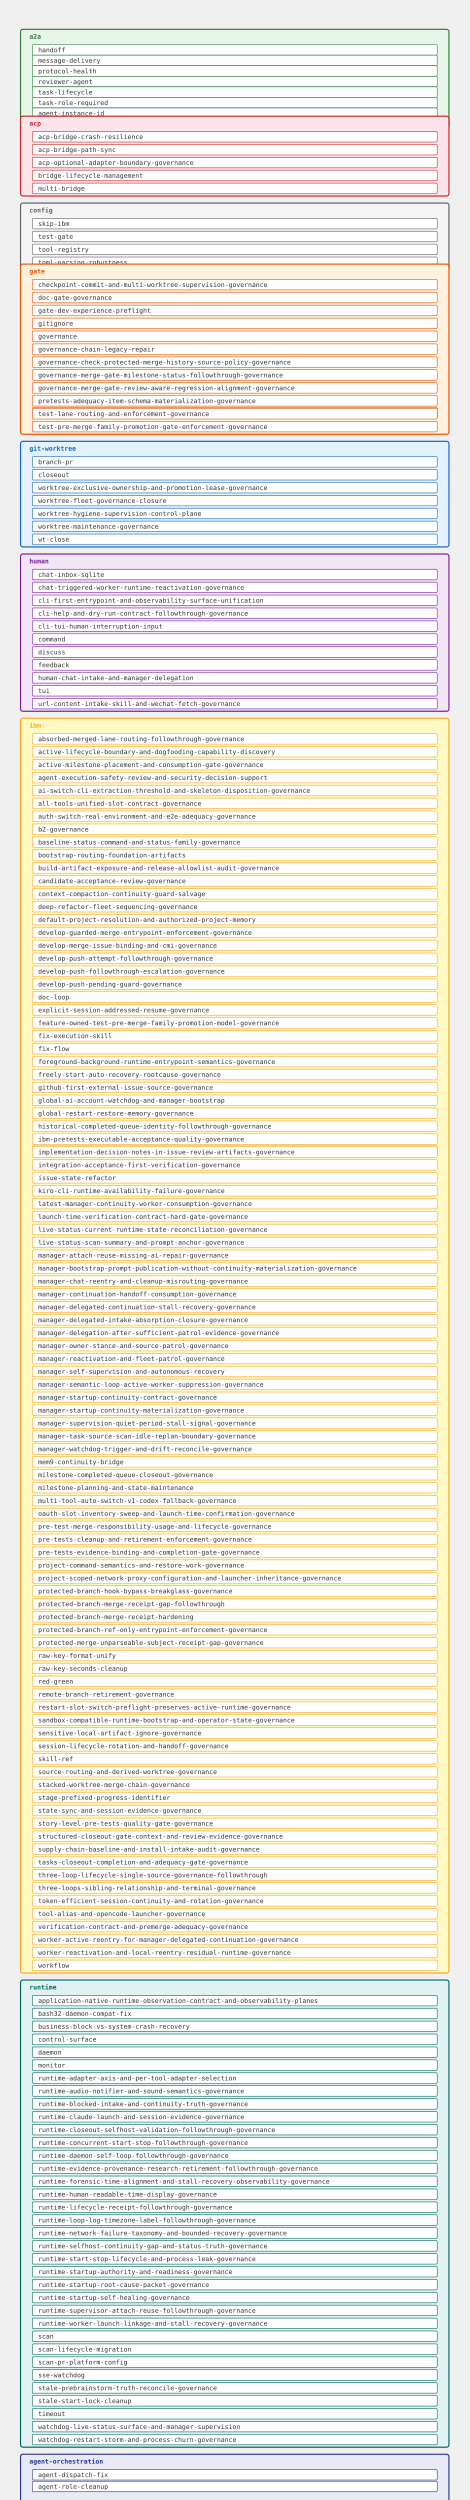
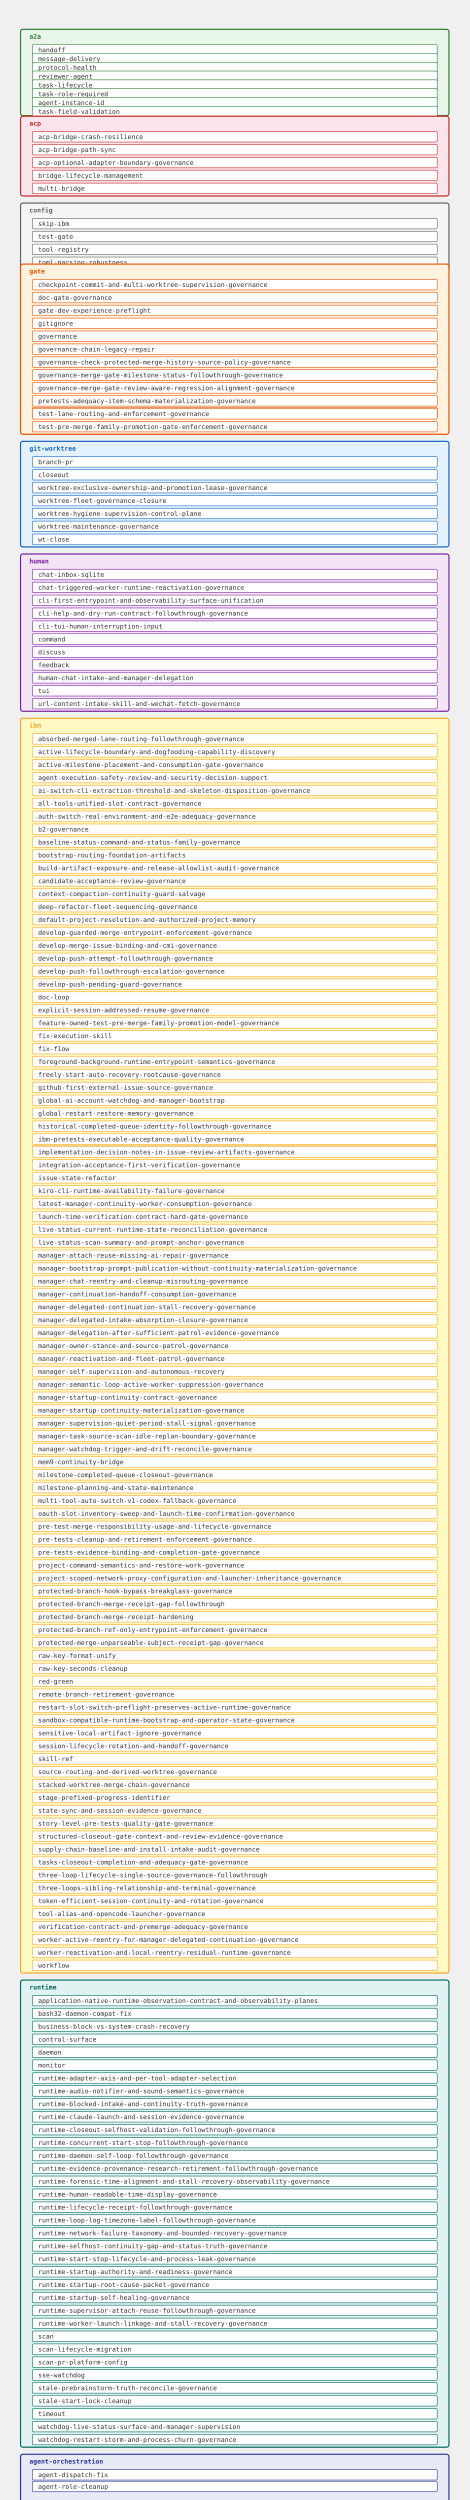
<svg xmlns="http://www.w3.org/2000/svg" viewBox="0 0 800 4260" width="800">
  <style>text { font-family: monospace; font-size: 11px; }</style>
-   <rect id="epic-a2a" x="35" y="50" width="730" height="168" fill="#e8f5e9" stroke="#2e7d32" stroke-width="2" rx="4" />
+   <rect id="epic-a2a" x="35" y="50" width="730" height="147" fill="#e8f5e9" stroke="#2e7d32" stroke-width="2" rx="4" />
  <text x="50" y="66" font-size="14" font-weight="bold" fill="#2e7d32">a2a</text>
  <rect id="story-handoff" x="55" y="76" width="690" height="18" fill="#fff" stroke="#2e7d32" stroke-width="1" rx="2" />
  <text x="65" y="89" fill="#333">handoff</text>
-   <rect id="story-message-delivery" x="55" y="94" width="690" height="18" fill="#fff" stroke="#2e7d32" stroke-width="1" rx="2" />
-   <text x="65" y="107" fill="#333">message-delivery</text>
-   <rect id="story-protocol-health" x="55" y="112" width="690" height="18" fill="#fff" stroke="#2e7d32" stroke-width="1" rx="2" />
-   <text x="65" y="125" fill="#333">protocol-health</text>
-   <rect id="story-reviewer-agent" x="55" y="130" width="690" height="18" fill="#fff" stroke="#2e7d32" stroke-width="1" rx="2" />
-   <text x="65" y="143" fill="#333">reviewer-agent</text>
-   <rect id="story-task-lifecycle" x="55" y="148" width="690" height="18" fill="#fff" stroke="#2e7d32" stroke-width="1" rx="2" />
-   <text x="65" y="161" fill="#333">task-lifecycle</text>
-   <rect id="story-task-role-required" x="55" y="166" width="690" height="18" fill="#fff" stroke="#2e7d32" stroke-width="1" rx="2" />
-   <text x="65" y="179" fill="#333">task-role-required</text>
-   <rect id="story-agent-instance-id" x="55" y="184" width="690" height="18" fill="#fff" stroke="#2e7d32" stroke-width="1" rx="2" />
-   <text x="65" y="197" fill="#333">agent-instance-id</text>
-   <rect id="story-task-field-validation" x="55" y="206" width="690" height="18" fill="#fff" stroke="#2e7d32" stroke-width="1" rx="2" />
-   <text x="65" y="219" fill="#333">task-field-validation</text>
+   <rect id="story-message-delivery" x="55" y="91" width="690" height="18" fill="#fff" stroke="#2e7d32" stroke-width="1" rx="2" />
+   <text x="65" y="104" fill="#333">message-delivery</text>
+   <rect id="story-protocol-health" x="55" y="106" width="690" height="18" fill="#fff" stroke="#2e7d32" stroke-width="1" rx="2" />
+   <text x="65" y="119" fill="#333">protocol-health</text>
+   <rect id="story-reviewer-agent" x="55" y="121" width="690" height="18" fill="#fff" stroke="#2e7d32" stroke-width="1" rx="2" />
+   <text x="65" y="134" fill="#333">reviewer-agent</text>
+   <rect id="story-task-lifecycle" x="55" y="136" width="690" height="18" fill="#fff" stroke="#2e7d32" stroke-width="1" rx="2" />
+   <text x="65" y="149" fill="#333">task-lifecycle</text>
+   <rect id="story-task-role-required" x="55" y="151" width="690" height="18" fill="#fff" stroke="#2e7d32" stroke-width="1" rx="2" />
+   <text x="65" y="164" fill="#333">task-role-required</text>
+   <rect id="story-agent-instance-id" x="55" y="166" width="690" height="18" fill="#fff" stroke="#2e7d32" stroke-width="1" rx="2" />
+   <text x="65" y="179" fill="#333">agent-instance-id</text>
+   <rect id="story-task-field-validation" x="55" y="181" width="690" height="18" fill="#fff" stroke="#2e7d32" stroke-width="1" rx="2" />
+   <text x="65" y="194" fill="#333">task-field-validation</text>
  <rect id="epic-acp" x="35" y="198" width="730" height="136" fill="#fce4ec" stroke="#c62828" stroke-width="2" rx="4" />
  <text x="50" y="214" font-size="14" font-weight="bold" fill="#c62828">acp</text>
  <rect id="story-acp-bridge-crash-resilience" x="55" y="224" width="690" height="18" fill="#fff" stroke="#c62828" stroke-width="1" rx="2" />
  <text x="65" y="237" fill="#333">acp-bridge-crash-resilience</text>
  <rect id="story-acp-bridge-path-sync" x="55" y="246" width="690" height="18" fill="#fff" stroke="#c62828" stroke-width="1" rx="2" />
  <text x="65" y="259" fill="#333">acp-bridge-path-sync</text>
  <rect id="story-acp-optional-adapter-boundary-governance" x="55" y="268" width="690" height="18" fill="#fff" stroke="#c62828" stroke-width="1" rx="2" />
  <text x="65" y="281" fill="#333">acp-optional-adapter-boundary-governance</text>
  <rect id="story-bridge-lifecycle-management" x="55" y="290" width="690" height="18" fill="#fff" stroke="#c62828" stroke-width="1" rx="2" />
  <text x="65" y="303" fill="#333">bridge-lifecycle-management</text>
  <rect id="story-multi-bridge" x="55" y="312" width="690" height="18" fill="#fff" stroke="#c62828" stroke-width="1" rx="2" />
  <text x="65" y="325" fill="#333">multi-bridge</text>
  <rect id="epic-config" x="35" y="346" width="730" height="114" fill="#f5f5f5" stroke="#616161" stroke-width="2" rx="4" />
  <text x="50" y="362" font-size="14" font-weight="bold" fill="#616161">config</text>
  <rect id="story-skip-ibm" x="55" y="372" width="690" height="18" fill="#fff" stroke="#616161" stroke-width="1" rx="2" />
  <text x="65" y="385" fill="#333">skip-ibm</text>
  <rect id="story-test-gate" x="55" y="394" width="690" height="18" fill="#fff" stroke="#616161" stroke-width="1" rx="2" />
  <text x="65" y="407" fill="#333">test-gate</text>
  <rect id="story-tool-registry" x="55" y="416" width="690" height="18" fill="#fff" stroke="#616161" stroke-width="1" rx="2" />
  <text x="65" y="429" fill="#333">tool-registry</text>
  <rect id="story-toml-parsing-robustness" x="55" y="438" width="690" height="18" fill="#fff" stroke="#616161" stroke-width="1" rx="2" />
  <text x="65" y="451" fill="#333">toml-parsing-robustness</text>
  <rect id="epic-gate" x="35" y="450" width="730" height="290" fill="#fff3e0" stroke="#e65100" stroke-width="2" rx="4" />
  <text x="50" y="466" font-size="14" font-weight="bold" fill="#e65100">gate</text>
  <rect id="story-checkpoint-commit-and-multi-worktree-supervision-governance" x="55" y="476" width="690" height="18" fill="#fff" stroke="#e65100" stroke-width="1" rx="2" />
  <text x="65" y="489" fill="#333">checkpoint-commit-and-multi-worktree-supervision-governance</text>
  <rect id="story-doc-gate-governance" x="55" y="498" width="690" height="18" fill="#fff" stroke="#e65100" stroke-width="1" rx="2" />
  <text x="65" y="511" fill="#333">doc-gate-governance</text>
  <rect id="story-gate-dev-experience-preflight" x="55" y="520" width="690" height="18" fill="#fff" stroke="#e65100" stroke-width="1" rx="2" />
  <text x="65" y="533" fill="#333">gate-dev-experience-preflight</text>
  <rect id="story-gitignore" x="55" y="542" width="690" height="18" fill="#fff" stroke="#e65100" stroke-width="1" rx="2" />
  <text x="65" y="555" fill="#333">gitignore</text>
  <rect id="story-governance" x="55" y="564" width="690" height="18" fill="#fff" stroke="#e65100" stroke-width="1" rx="2" />
  <text x="65" y="577" fill="#333">governance</text>
  <rect id="story-governance-chain-legacy-repair" x="55" y="586" width="690" height="18" fill="#fff" stroke="#e65100" stroke-width="1" rx="2" />
  <text x="65" y="599" fill="#333">governance-chain-legacy-repair</text>
  <rect id="story-governance-check-protected-merge-history-source-policy-governance" x="55" y="608" width="690" height="18" fill="#fff" stroke="#e65100" stroke-width="1" rx="2" />
  <text x="65" y="621" fill="#333">governance-check-protected-merge-history-source-policy-governance</text>
  <rect id="story-governance-merge-gate-milestone-status-followthrough-governance" x="55" y="630" width="690" height="18" fill="#fff" stroke="#e65100" stroke-width="1" rx="2" />
  <text x="65" y="643" fill="#333">governance-merge-gate-milestone-status-followthrough-governance</text>
  <rect id="story-governance-merge-gate-review-aware-regression-alignment-governance" x="55" y="652" width="690" height="18" fill="#fff" stroke="#e65100" stroke-width="1" rx="2" />
  <text x="65" y="665" fill="#333">governance-merge-gate-review-aware-regression-alignment-governance</text>
  <rect id="story-pretests-adequacy-item-schema-materialization-governance" x="55" y="674" width="690" height="18" fill="#fff" stroke="#e65100" stroke-width="1" rx="2" />
  <text x="65" y="687" fill="#333">pretests-adequacy-item-schema-materialization-governance</text>
  <rect id="story-pretests-gate-field-parsing-compat" x="55" y="694" width="690" height="18" fill="#fff" stroke="#e65100" stroke-width="1" rx="2" />
  <text x="65" y="707" fill="#333">pretests-gate-field-parsing-compat</text>
  <rect id="story-test-lane-routing-and-enforcement-governance" x="55" y="696" width="690" height="18" fill="#fff" stroke="#e65100" stroke-width="1" rx="2" />
  <text x="65" y="709" fill="#333">test-lane-routing-and-enforcement-governance</text>
  <rect id="story-test-pre-merge-family-promotion-gate-enforcement-governance" x="55" y="718" width="690" height="18" fill="#fff" stroke="#e65100" stroke-width="1" rx="2" />
  <text x="65" y="731" fill="#333">test-pre-merge-family-promotion-gate-enforcement-governance</text>
  <rect id="epic-git-worktree" x="35" y="752" width="730" height="180" fill="#e3f2fd" stroke="#1565c0" stroke-width="2" rx="4" />
  <text x="50" y="768" font-size="14" font-weight="bold" fill="#1565c0">git-worktree</text>
  <rect id="story-branch-pr" x="55" y="778" width="690" height="18" fill="#fff" stroke="#1565c0" stroke-width="1" rx="2" />
  <text x="65" y="791" fill="#333">branch-pr</text>
  <rect id="story-closeout" x="55" y="800" width="690" height="18" fill="#fff" stroke="#1565c0" stroke-width="1" rx="2" />
  <text x="65" y="813" fill="#333">closeout</text>
  <rect id="story-worktree-exclusive-ownership-and-promotion-lease-governance" x="55" y="822" width="690" height="18" fill="#fff" stroke="#1565c0" stroke-width="1" rx="2" />
  <text x="65" y="835" fill="#333">worktree-exclusive-ownership-and-promotion-lease-governance</text>
  <rect id="story-worktree-fleet-governance-closure" x="55" y="844" width="690" height="18" fill="#fff" stroke="#1565c0" stroke-width="1" rx="2" />
  <text x="65" y="857" fill="#333">worktree-fleet-governance-closure</text>
  <rect id="story-worktree-hygiene-supervision-control-plane" x="55" y="866" width="690" height="18" fill="#fff" stroke="#1565c0" stroke-width="1" rx="2" />
  <text x="65" y="879" fill="#333">worktree-hygiene-supervision-control-plane</text>
  <rect id="story-worktree-maintenance-governance" x="55" y="888" width="690" height="18" fill="#fff" stroke="#1565c0" stroke-width="1" rx="2" />
  <text x="65" y="901" fill="#333">worktree-maintenance-governance</text>
  <rect id="story-wt-close" x="55" y="910" width="690" height="18" fill="#fff" stroke="#1565c0" stroke-width="1" rx="2" />
  <text x="65" y="923" fill="#333">wt-close</text>
  <rect id="epic-human" x="35" y="944" width="730" height="268" fill="#f3e5f5" stroke="#7b1fa2" stroke-width="2" rx="4" />
  <text x="50" y="960" font-size="14" font-weight="bold" fill="#7b1fa2">human</text>
  <rect id="story-chat-inbox-sqlite" x="55" y="970" width="690" height="18" fill="#fff" stroke="#7b1fa2" stroke-width="1" rx="2" />
  <text x="65" y="983" fill="#333">chat-inbox-sqlite</text>
  <rect id="story-chat-triggered-worker-runtime-reactivation-governance" x="55" y="992" width="690" height="18" fill="#fff" stroke="#7b1fa2" stroke-width="1" rx="2" />
  <text x="65" y="1005" fill="#333">chat-triggered-worker-runtime-reactivation-governance</text>
  <rect id="story-cli-first-entrypoint-and-observability-surface-unification" x="55" y="1014" width="690" height="18" fill="#fff" stroke="#7b1fa2" stroke-width="1" rx="2" />
  <text x="65" y="1027" fill="#333">cli-first-entrypoint-and-observability-surface-unification</text>
  <rect id="story-cli-help-and-dry-run-contract-followthrough-governance" x="55" y="1036" width="690" height="18" fill="#fff" stroke="#7b1fa2" stroke-width="1" rx="2" />
  <text x="65" y="1049" fill="#333">cli-help-and-dry-run-contract-followthrough-governance</text>
  <rect id="story-cli-tui-human-interruption-input" x="55" y="1058" width="690" height="18" fill="#fff" stroke="#7b1fa2" stroke-width="1" rx="2" />
  <text x="65" y="1071" fill="#333">cli-tui-human-interruption-input</text>
  <rect id="story-command" x="55" y="1080" width="690" height="18" fill="#fff" stroke="#7b1fa2" stroke-width="1" rx="2" />
  <text x="65" y="1093" fill="#333">command</text>
  <rect id="story-discuss" x="55" y="1102" width="690" height="18" fill="#fff" stroke="#7b1fa2" stroke-width="1" rx="2" />
  <text x="65" y="1115" fill="#333">discuss</text>
  <rect id="story-feedback" x="55" y="1124" width="690" height="18" fill="#fff" stroke="#7b1fa2" stroke-width="1" rx="2" />
  <text x="65" y="1137" fill="#333">feedback</text>
  <rect id="story-human-chat-intake-and-manager-delegation" x="55" y="1146" width="690" height="18" fill="#fff" stroke="#7b1fa2" stroke-width="1" rx="2" />
  <text x="65" y="1159" fill="#333">human-chat-intake-and-manager-delegation</text>
  <rect id="story-tui" x="55" y="1168" width="690" height="18" fill="#fff" stroke="#7b1fa2" stroke-width="1" rx="2" />
  <text x="65" y="1181" fill="#333">tui</text>
  <rect id="story-url-content-intake-skill-and-wechat-fetch-governance" x="55" y="1190" width="690" height="18" fill="#fff" stroke="#7b1fa2" stroke-width="1" rx="2" />
  <text x="65" y="1203" fill="#333">url-content-intake-skill-and-wechat-fetch-governance</text>
  <rect id="epic-ibm" x="35" y="1224" width="730" height="2138" fill="#fff9c4" stroke="#f9a825" stroke-width="2" rx="4" />
  <text x="50" y="1240" font-size="14" font-weight="bold" fill="#f9a825">ibm</text>
  <rect id="story-absorbed-merged-lane-routing-followthrough-governance" x="55" y="1250" width="690" height="18" fill="#fff" stroke="#f9a825" stroke-width="1" rx="2" />
  <text x="65" y="1263" fill="#333">absorbed-merged-lane-routing-followthrough-governance</text>
  <rect id="story-active-lifecycle-boundary-and-dogfooding-capability-discovery" x="55" y="1272" width="690" height="18" fill="#fff" stroke="#f9a825" stroke-width="1" rx="2" />
  <text x="65" y="1285" fill="#333">active-lifecycle-boundary-and-dogfooding-capability-discovery</text>
  <rect id="story-active-milestone-placement-and-consumption-gate-governance" x="55" y="1294" width="690" height="18" fill="#fff" stroke="#f9a825" stroke-width="1" rx="2" />
  <text x="65" y="1307" fill="#333">active-milestone-placement-and-consumption-gate-governance</text>
  <rect id="story-agent-execution-safety-review-and-security-decision-support" x="55" y="1316" width="690" height="18" fill="#fff" stroke="#f9a825" stroke-width="1" rx="2" />
  <text x="65" y="1329" fill="#333">agent-execution-safety-review-and-security-decision-support</text>
  <rect id="story-ai-switch-cli-extraction-threshold-and-skeleton-disposition-governance" x="55" y="1338" width="690" height="18" fill="#fff" stroke="#f9a825" stroke-width="1" rx="2" />
  <text x="65" y="1351" fill="#333">ai-switch-cli-extraction-threshold-and-skeleton-disposition-governance</text>
  <rect id="story-all-tools-unified-slot-contract-governance" x="55" y="1360" width="690" height="18" fill="#fff" stroke="#f9a825" stroke-width="1" rx="2" />
  <text x="65" y="1373" fill="#333">all-tools-unified-slot-contract-governance</text>
  <rect id="story-auth-switch-real-environment-and-e2e-adequacy-governance" x="55" y="1382" width="690" height="18" fill="#fff" stroke="#f9a825" stroke-width="1" rx="2" />
  <text x="65" y="1395" fill="#333">auth-switch-real-environment-and-e2e-adequacy-governance</text>
  <rect id="story-b2-governance" x="55" y="1404" width="690" height="18" fill="#fff" stroke="#f9a825" stroke-width="1" rx="2" />
  <text x="65" y="1417" fill="#333">b2-governance</text>
  <rect id="story-baseline-status-command-and-status-family-governance" x="55" y="1426" width="690" height="18" fill="#fff" stroke="#f9a825" stroke-width="1" rx="2" />
  <text x="65" y="1439" fill="#333">baseline-status-command-and-status-family-governance</text>
  <rect id="story-bootstrap-routing-foundation-artifacts" x="55" y="1448" width="690" height="18" fill="#fff" stroke="#f9a825" stroke-width="1" rx="2" />
  <text x="65" y="1461" fill="#333">bootstrap-routing-foundation-artifacts</text>
  <rect id="story-build-artifact-exposure-and-release-allowlist-audit-governance" x="55" y="1470" width="690" height="18" fill="#fff" stroke="#f9a825" stroke-width="1" rx="2" />
  <text x="65" y="1483" fill="#333">build-artifact-exposure-and-release-allowlist-audit-governance</text>
  <rect id="story-candidate-acceptance-review-governance" x="55" y="1492" width="690" height="18" fill="#fff" stroke="#f9a825" stroke-width="1" rx="2" />
  <text x="65" y="1505" fill="#333">candidate-acceptance-review-governance</text>
  <rect id="story-context-compaction-continuity-guard-salvage" x="55" y="1514" width="690" height="18" fill="#fff" stroke="#f9a825" stroke-width="1" rx="2" />
  <text x="65" y="1527" fill="#333">context-compaction-continuity-guard-salvage</text>
  <rect id="story-deep-refactor-fleet-sequencing-governance" x="55" y="1536" width="690" height="18" fill="#fff" stroke="#f9a825" stroke-width="1" rx="2" />
  <text x="65" y="1549" fill="#333">deep-refactor-fleet-sequencing-governance</text>
  <rect id="story-default-project-resolution-and-authorized-project-memory" x="55" y="1558" width="690" height="18" fill="#fff" stroke="#f9a825" stroke-width="1" rx="2" />
  <text x="65" y="1571" fill="#333">default-project-resolution-and-authorized-project-memory</text>
  <rect id="story-develop-guarded-merge-entrypoint-enforcement-governance" x="55" y="1580" width="690" height="18" fill="#fff" stroke="#f9a825" stroke-width="1" rx="2" />
  <text x="65" y="1593" fill="#333">develop-guarded-merge-entrypoint-enforcement-governance</text>
  <rect id="story-develop-merge-issue-binding-and-cmi-governance" x="55" y="1602" width="690" height="18" fill="#fff" stroke="#f9a825" stroke-width="1" rx="2" />
  <text x="65" y="1615" fill="#333">develop-merge-issue-binding-and-cmi-governance</text>
  <rect id="story-develop-push-attempt-followthrough-governance" x="55" y="1624" width="690" height="18" fill="#fff" stroke="#f9a825" stroke-width="1" rx="2" />
  <text x="65" y="1637" fill="#333">develop-push-attempt-followthrough-governance</text>
  <rect id="story-develop-push-followthrough-escalation-governance" x="55" y="1646" width="690" height="18" fill="#fff" stroke="#f9a825" stroke-width="1" rx="2" />
  <text x="65" y="1659" fill="#333">develop-push-followthrough-escalation-governance</text>
  <rect id="story-develop-push-pending-guard-governance" x="55" y="1668" width="690" height="18" fill="#fff" stroke="#f9a825" stroke-width="1" rx="2" />
  <text x="65" y="1681" fill="#333">develop-push-pending-guard-governance</text>
  <rect id="story-doc-loop" x="55" y="1690" width="690" height="18" fill="#fff" stroke="#f9a825" stroke-width="1" rx="2" />
  <text x="65" y="1703" fill="#333">doc-loop</text>
  <rect id="story-explicit-session-addressed-resume-governance" x="55" y="1712" width="690" height="18" fill="#fff" stroke="#f9a825" stroke-width="1" rx="2" />
  <text x="65" y="1725" fill="#333">explicit-session-addressed-resume-governance</text>
  <rect id="story-feature-owned-test-pre-merge-family-promotion-model-governance" x="55" y="1734" width="690" height="18" fill="#fff" stroke="#f9a825" stroke-width="1" rx="2" />
  <text x="65" y="1747" fill="#333">feature-owned-test-pre-merge-family-promotion-model-governance</text>
  <rect id="story-fix-execution-skill" x="55" y="1756" width="690" height="18" fill="#fff" stroke="#f9a825" stroke-width="1" rx="2" />
  <text x="65" y="1769" fill="#333">fix-execution-skill</text>
  <rect id="story-fix-flow" x="55" y="1778" width="690" height="18" fill="#fff" stroke="#f9a825" stroke-width="1" rx="2" />
  <text x="65" y="1791" fill="#333">fix-flow</text>
  <rect id="story-foreground-background-runtime-entrypoint-semantics-governance" x="55" y="1800" width="690" height="18" fill="#fff" stroke="#f9a825" stroke-width="1" rx="2" />
  <text x="65" y="1813" fill="#333">foreground-background-runtime-entrypoint-semantics-governance</text>
  <rect id="story-freely-start-auto-recovery-rootcause-governance" x="55" y="1822" width="690" height="18" fill="#fff" stroke="#f9a825" stroke-width="1" rx="2" />
  <text x="65" y="1835" fill="#333">freely-start-auto-recovery-rootcause-governance</text>
  <rect id="story-github-first-external-issue-source-governance" x="55" y="1844" width="690" height="18" fill="#fff" stroke="#f9a825" stroke-width="1" rx="2" />
  <text x="65" y="1857" fill="#333">github-first-external-issue-source-governance</text>
  <rect id="story-global-ai-account-watchdog-and-manager-bootstrap" x="55" y="1866" width="690" height="18" fill="#fff" stroke="#f9a825" stroke-width="1" rx="2" />
  <text x="65" y="1879" fill="#333">global-ai-account-watchdog-and-manager-bootstrap</text>
  <rect id="story-global-restart-restore-memory-governance" x="55" y="1888" width="690" height="18" fill="#fff" stroke="#f9a825" stroke-width="1" rx="2" />
  <text x="65" y="1901" fill="#333">global-restart-restore-memory-governance</text>
  <rect id="story-historical-completed-queue-identity-followthrough-governance" x="55" y="1910" width="690" height="18" fill="#fff" stroke="#f9a825" stroke-width="1" rx="2" />
  <text x="65" y="1923" fill="#333">historical-completed-queue-identity-followthrough-governance</text>
  <rect id="story-ibm-pretests-executable-acceptance-quality-governance" x="55" y="1932" width="690" height="18" fill="#fff" stroke="#f9a825" stroke-width="1" rx="2" />
  <text x="65" y="1945" fill="#333">ibm-pretests-executable-acceptance-quality-governance</text>
  <rect id="story-skill-lifecycle-reference" x="55" y="1952" width="690" height="18" fill="#fff" stroke="#f9a825" stroke-width="1" rx="2" />
  <text x="65" y="1965" fill="#333">skill-lifecycle-reference</text>
  <rect id="story-implementation-decision-notes-in-issue-review-artifacts-governance" x="55" y="1954" width="690" height="18" fill="#fff" stroke="#f9a825" stroke-width="1" rx="2" />
  <text x="65" y="1967" fill="#333">implementation-decision-notes-in-issue-review-artifacts-governance</text>
  <rect id="story-integration-acceptance-first-verification-governance" x="55" y="1976" width="690" height="18" fill="#fff" stroke="#f9a825" stroke-width="1" rx="2" />
  <text x="65" y="1989" fill="#333">integration-acceptance-first-verification-governance</text>
  <rect id="story-issue-state-refactor" x="55" y="1998" width="690" height="18" fill="#fff" stroke="#f9a825" stroke-width="1" rx="2" />
  <text x="65" y="2011" fill="#333">issue-state-refactor</text>
  <rect id="story-kiro-cli-runtime-availability-failure-governance" x="55" y="2020" width="690" height="18" fill="#fff" stroke="#f9a825" stroke-width="1" rx="2" />
  <text x="65" y="2033" fill="#333">kiro-cli-runtime-availability-failure-governance</text>
  <rect id="story-latest-manager-continuity-worker-consumption-governance" x="55" y="2042" width="690" height="18" fill="#fff" stroke="#f9a825" stroke-width="1" rx="2" />
  <text x="65" y="2055" fill="#333">latest-manager-continuity-worker-consumption-governance</text>
  <rect id="story-launch-time-verification-contract-hard-gate-governance" x="55" y="2064" width="690" height="18" fill="#fff" stroke="#f9a825" stroke-width="1" rx="2" />
  <text x="65" y="2077" fill="#333">launch-time-verification-contract-hard-gate-governance</text>
  <rect id="story-live-status-current-runtime-state-reconciliation-governance" x="55" y="2086" width="690" height="18" fill="#fff" stroke="#f9a825" stroke-width="1" rx="2" />
  <text x="65" y="2099" fill="#333">live-status-current-runtime-state-reconciliation-governance</text>
  <rect id="story-live-status-scan-summary-and-prompt-anchor-governance" x="55" y="2108" width="690" height="18" fill="#fff" stroke="#f9a825" stroke-width="1" rx="2" />
  <text x="65" y="2121" fill="#333">live-status-scan-summary-and-prompt-anchor-governance</text>
  <rect id="story-manager-attach-reuse-missing-ai-repair-governance" x="55" y="2130" width="690" height="18" fill="#fff" stroke="#f9a825" stroke-width="1" rx="2" />
  <text x="65" y="2143" fill="#333">manager-attach-reuse-missing-ai-repair-governance</text>
  <rect id="story-manager-bootstrap-prompt-publication-without-continuity-materialization-governance" x="55" y="2152" width="690" height="18" fill="#fff" stroke="#f9a825" stroke-width="1" rx="2" />
  <text x="65" y="2165" fill="#333">manager-bootstrap-prompt-publication-without-continuity-materialization-governance</text>
  <rect id="story-manager-chat-reentry-and-cleanup-misrouting-governance" x="55" y="2174" width="690" height="18" fill="#fff" stroke="#f9a825" stroke-width="1" rx="2" />
  <text x="65" y="2187" fill="#333">manager-chat-reentry-and-cleanup-misrouting-governance</text>
  <rect id="story-manager-continuation-handoff-consumption-governance" x="55" y="2196" width="690" height="18" fill="#fff" stroke="#f9a825" stroke-width="1" rx="2" />
  <text x="65" y="2209" fill="#333">manager-continuation-handoff-consumption-governance</text>
  <rect id="story-manager-delegated-continuation-stall-recovery-governance" x="55" y="2218" width="690" height="18" fill="#fff" stroke="#f9a825" stroke-width="1" rx="2" />
  <text x="65" y="2231" fill="#333">manager-delegated-continuation-stall-recovery-governance</text>
  <rect id="story-manager-delegated-intake-absorption-closure-governance" x="55" y="2240" width="690" height="18" fill="#fff" stroke="#f9a825" stroke-width="1" rx="2" />
  <text x="65" y="2253" fill="#333">manager-delegated-intake-absorption-closure-governance</text>
  <rect id="story-manager-delegation-after-sufficient-patrol-evidence-governance" x="55" y="2262" width="690" height="18" fill="#fff" stroke="#f9a825" stroke-width="1" rx="2" />
  <text x="65" y="2275" fill="#333">manager-delegation-after-sufficient-patrol-evidence-governance</text>
  <rect id="story-manager-owner-stance-and-source-patrol-governance" x="55" y="2284" width="690" height="18" fill="#fff" stroke="#f9a825" stroke-width="1" rx="2" />
  <text x="65" y="2297" fill="#333">manager-owner-stance-and-source-patrol-governance</text>
  <rect id="story-manager-reactivation-and-fleet-patrol-governance" x="55" y="2306" width="690" height="18" fill="#fff" stroke="#f9a825" stroke-width="1" rx="2" />
  <text x="65" y="2319" fill="#333">manager-reactivation-and-fleet-patrol-governance</text>
  <rect id="story-manager-self-supervision-and-autonomous-recovery" x="55" y="2328" width="690" height="18" fill="#fff" stroke="#f9a825" stroke-width="1" rx="2" />
  <text x="65" y="2341" fill="#333">manager-self-supervision-and-autonomous-recovery</text>
  <rect id="story-manager-semantic-loop-active-worker-suppression-governance" x="55" y="2350" width="690" height="18" fill="#fff" stroke="#f9a825" stroke-width="1" rx="2" />
  <text x="65" y="2363" fill="#333">manager-semantic-loop-active-worker-suppression-governance</text>
  <rect id="story-manager-startup-continuity-contract-governance" x="55" y="2372" width="690" height="18" fill="#fff" stroke="#f9a825" stroke-width="1" rx="2" />
  <text x="65" y="2385" fill="#333">manager-startup-continuity-contract-governance</text>
  <rect id="story-manager-startup-continuity-materialization-governance" x="55" y="2394" width="690" height="18" fill="#fff" stroke="#f9a825" stroke-width="1" rx="2" />
  <text x="65" y="2407" fill="#333">manager-startup-continuity-materialization-governance</text>
  <rect id="story-manager-supervision-quiet-period-stall-signal-governance" x="55" y="2416" width="690" height="18" fill="#fff" stroke="#f9a825" stroke-width="1" rx="2" />
  <text x="65" y="2429" fill="#333">manager-supervision-quiet-period-stall-signal-governance</text>
  <rect id="story-manager-task-source-scan-idle-replan-boundary-governance" x="55" y="2438" width="690" height="18" fill="#fff" stroke="#f9a825" stroke-width="1" rx="2" />
  <text x="65" y="2451" fill="#333">manager-task-source-scan-idle-replan-boundary-governance</text>
  <rect id="story-manager-watchdog-trigger-and-drift-reconcile-governance" x="55" y="2460" width="690" height="18" fill="#fff" stroke="#f9a825" stroke-width="1" rx="2" />
  <text x="65" y="2473" fill="#333">manager-watchdog-trigger-and-drift-reconcile-governance</text>
  <rect id="story-mem9-continuity-bridge" x="55" y="2482" width="690" height="18" fill="#fff" stroke="#f9a825" stroke-width="1" rx="2" />
  <text x="65" y="2495" fill="#333">mem9-continuity-bridge</text>
  <rect id="story-milestone-completed-queue-closeout-governance" x="55" y="2504" width="690" height="18" fill="#fff" stroke="#f9a825" stroke-width="1" rx="2" />
  <text x="65" y="2517" fill="#333">milestone-completed-queue-closeout-governance</text>
  <rect id="story-milestone-planning-and-state-maintenance" x="55" y="2526" width="690" height="18" fill="#fff" stroke="#f9a825" stroke-width="1" rx="2" />
  <text x="65" y="2539" fill="#333">milestone-planning-and-state-maintenance</text>
  <rect id="story-multi-tool-auto-switch-v1-codex-fallback-governance" x="55" y="2548" width="690" height="18" fill="#fff" stroke="#f9a825" stroke-width="1" rx="2" />
  <text x="65" y="2561" fill="#333">multi-tool-auto-switch-v1-codex-fallback-governance</text>
  <rect id="story-oauth-slot-inventory-sweep-and-launch-time-confirmation-governance" x="55" y="2570" width="690" height="18" fill="#fff" stroke="#f9a825" stroke-width="1" rx="2" />
  <text x="65" y="2583" fill="#333">oauth-slot-inventory-sweep-and-launch-time-confirmation-governance</text>
  <rect id="story-pre-test-merge-responsibility-usage-and-lifecycle-governance" x="55" y="2592" width="690" height="18" fill="#fff" stroke="#f9a825" stroke-width="1" rx="2" />
  <text x="65" y="2605" fill="#333">pre-test-merge-responsibility-usage-and-lifecycle-governance</text>
  <rect id="story-pre-tests-cleanup-and-retirement-enforcement-governance" x="55" y="2614" width="690" height="18" fill="#fff" stroke="#f9a825" stroke-width="1" rx="2" />
  <text x="65" y="2627" fill="#333">pre-tests-cleanup-and-retirement-enforcement-governance</text>
  <rect id="story-pre-tests-evidence-binding-and-completion-gate-governance" x="55" y="2636" width="690" height="18" fill="#fff" stroke="#f9a825" stroke-width="1" rx="2" />
  <text x="65" y="2649" fill="#333">pre-tests-evidence-binding-and-completion-gate-governance</text>
  <rect id="story-project-command-semantics-and-restore-work-governance" x="55" y="2658" width="690" height="18" fill="#fff" stroke="#f9a825" stroke-width="1" rx="2" />
  <text x="65" y="2671" fill="#333">project-command-semantics-and-restore-work-governance</text>
  <rect id="story-project-scoped-network-proxy-configuration-and-launcher-inheritance-governance" x="55" y="2680" width="690" height="18" fill="#fff" stroke="#f9a825" stroke-width="1" rx="2" />
  <text x="65" y="2693" fill="#333">project-scoped-network-proxy-configuration-and-launcher-inheritance-governance</text>
  <rect id="story-protected-branch-hook-bypass-breakglass-governance" x="55" y="2702" width="690" height="18" fill="#fff" stroke="#f9a825" stroke-width="1" rx="2" />
  <text x="65" y="2715" fill="#333">protected-branch-hook-bypass-breakglass-governance</text>
  <rect id="story-protected-branch-merge-receipt-gap-followthrough" x="55" y="2724" width="690" height="18" fill="#fff" stroke="#f9a825" stroke-width="1" rx="2" />
  <text x="65" y="2737" fill="#333">protected-branch-merge-receipt-gap-followthrough</text>
  <rect id="story-protected-branch-merge-receipt-hardening" x="55" y="2746" width="690" height="18" fill="#fff" stroke="#f9a825" stroke-width="1" rx="2" />
  <text x="65" y="2759" fill="#333">protected-branch-merge-receipt-hardening</text>
  <rect id="story-protected-branch-ref-only-entrypoint-enforcement-governance" x="55" y="2768" width="690" height="18" fill="#fff" stroke="#f9a825" stroke-width="1" rx="2" />
  <text x="65" y="2781" fill="#333">protected-branch-ref-only-entrypoint-enforcement-governance</text>
  <rect id="story-protected-merge-unparseable-subject-receipt-gap-governance" x="55" y="2790" width="690" height="18" fill="#fff" stroke="#f9a825" stroke-width="1" rx="2" />
  <text x="65" y="2803" fill="#333">protected-merge-unparseable-subject-receipt-gap-governance</text>
  <rect id="story-raw-key-format-unify" x="55" y="2812" width="690" height="18" fill="#fff" stroke="#f9a825" stroke-width="1" rx="2" />
  <text x="65" y="2825" fill="#333">raw-key-format-unify</text>
  <rect id="story-raw-key-seconds-cleanup" x="55" y="2834" width="690" height="18" fill="#fff" stroke="#f9a825" stroke-width="1" rx="2" />
  <text x="65" y="2847" fill="#333">raw-key-seconds-cleanup</text>
  <rect id="story-red-green" x="55" y="2856" width="690" height="18" fill="#fff" stroke="#f9a825" stroke-width="1" rx="2" />
  <text x="65" y="2869" fill="#333">red-green</text>
  <rect id="story-remote-branch-retirement-governance" x="55" y="2878" width="690" height="18" fill="#fff" stroke="#f9a825" stroke-width="1" rx="2" />
  <text x="65" y="2891" fill="#333">remote-branch-retirement-governance</text>
  <rect id="story-restart-slot-switch-preflight-preserves-active-runtime-governance" x="55" y="2900" width="690" height="18" fill="#fff" stroke="#f9a825" stroke-width="1" rx="2" />
  <text x="65" y="2913" fill="#333">restart-slot-switch-preflight-preserves-active-runtime-governance</text>
  <rect id="story-sandbox-compatible-runtime-bootstrap-and-operator-state-governance" x="55" y="2922" width="690" height="18" fill="#fff" stroke="#f9a825" stroke-width="1" rx="2" />
  <text x="65" y="2935" fill="#333">sandbox-compatible-runtime-bootstrap-and-operator-state-governance</text>
  <rect id="story-sensitive-local-artifact-ignore-governance" x="55" y="2944" width="690" height="18" fill="#fff" stroke="#f9a825" stroke-width="1" rx="2" />
  <text x="65" y="2957" fill="#333">sensitive-local-artifact-ignore-governance</text>
  <rect id="story-session-lifecycle-rotation-and-handoff-governance" x="55" y="2966" width="690" height="18" fill="#fff" stroke="#f9a825" stroke-width="1" rx="2" />
  <text x="65" y="2979" fill="#333">session-lifecycle-rotation-and-handoff-governance</text>
  <rect id="story-skill-ref" x="55" y="2988" width="690" height="18" fill="#fff" stroke="#f9a825" stroke-width="1" rx="2" />
  <text x="65" y="3001" fill="#333">skill-ref</text>
  <rect id="story-source-routing-and-derived-worktree-governance" x="55" y="3010" width="690" height="18" fill="#fff" stroke="#f9a825" stroke-width="1" rx="2" />
  <text x="65" y="3023" fill="#333">source-routing-and-derived-worktree-governance</text>
  <rect id="story-stacked-worktree-merge-chain-governance" x="55" y="3032" width="690" height="18" fill="#fff" stroke="#f9a825" stroke-width="1" rx="2" />
  <text x="65" y="3045" fill="#333">stacked-worktree-merge-chain-governance</text>
  <rect id="story-stage-prefixed-progress-identifier" x="55" y="3054" width="690" height="18" fill="#fff" stroke="#f9a825" stroke-width="1" rx="2" />
  <text x="65" y="3067" fill="#333">stage-prefixed-progress-identifier</text>
  <rect id="story-state-sync-and-session-evidence-governance" x="55" y="3076" width="690" height="18" fill="#fff" stroke="#f9a825" stroke-width="1" rx="2" />
  <text x="65" y="3089" fill="#333">state-sync-and-session-evidence-governance</text>
  <rect id="story-story-level-pre-tests-quality-gate-governance" x="55" y="3098" width="690" height="18" fill="#fff" stroke="#f9a825" stroke-width="1" rx="2" />
  <text x="65" y="3111" fill="#333">story-level-pre-tests-quality-gate-governance</text>
  <rect id="story-structured-closeout-gate-context-and-review-evidence-governance" x="55" y="3120" width="690" height="18" fill="#fff" stroke="#f9a825" stroke-width="1" rx="2" />
  <text x="65" y="3133" fill="#333">structured-closeout-gate-context-and-review-evidence-governance</text>
  <rect id="story-supply-chain-baseline-and-install-intake-audit-governance" x="55" y="3142" width="690" height="18" fill="#fff" stroke="#f9a825" stroke-width="1" rx="2" />
  <text x="65" y="3155" fill="#333">supply-chain-baseline-and-install-intake-audit-governance</text>
  <rect id="story-tasks-closeout-completion-and-adequacy-gate-governance" x="55" y="3164" width="690" height="18" fill="#fff" stroke="#f9a825" stroke-width="1" rx="2" />
  <text x="65" y="3177" fill="#333">tasks-closeout-completion-and-adequacy-gate-governance</text>
  <rect id="story-three-loop-lifecycle-single-source-governance-followthrough" x="55" y="3186" width="690" height="18" fill="#fff" stroke="#f9a825" stroke-width="1" rx="2" />
  <text x="65" y="3199" fill="#333">three-loop-lifecycle-single-source-governance-followthrough</text>
  <rect id="story-three-loops-sibling-relationship-and-terminal-governance" x="55" y="3208" width="690" height="18" fill="#fff" stroke="#f9a825" stroke-width="1" rx="2" />
  <text x="65" y="3221" fill="#333">three-loops-sibling-relationship-and-terminal-governance</text>
  <rect id="story-token-efficient-session-continuity-and-rotation-governance" x="55" y="3230" width="690" height="18" fill="#fff" stroke="#f9a825" stroke-width="1" rx="2" />
  <text x="65" y="3243" fill="#333">token-efficient-session-continuity-and-rotation-governance</text>
  <rect id="story-tool-alias-and-opencode-launcher-governance" x="55" y="3252" width="690" height="18" fill="#fff" stroke="#f9a825" stroke-width="1" rx="2" />
  <text x="65" y="3265" fill="#333">tool-alias-and-opencode-launcher-governance</text>
  <rect id="story-verification-contract-and-premerge-adequacy-governance" x="55" y="3274" width="690" height="18" fill="#fff" stroke="#f9a825" stroke-width="1" rx="2" />
  <text x="65" y="3287" fill="#333">verification-contract-and-premerge-adequacy-governance</text>
  <rect id="story-worker-active-reentry-for-manager-delegated-continuation-governance" x="55" y="3296" width="690" height="18" fill="#fff" stroke="#f9a825" stroke-width="1" rx="2" />
  <text x="65" y="3309" fill="#333">worker-active-reentry-for-manager-delegated-continuation-governance</text>
  <rect id="story-worker-reactivation-and-local-reentry-residual-runtime-governance" x="55" y="3318" width="690" height="18" fill="#fff" stroke="#f9a825" stroke-width="1" rx="2" />
  <text x="65" y="3331" fill="#333">worker-reactivation-and-local-reentry-residual-runtime-governance</text>
  <rect id="story-workflow" x="55" y="3340" width="690" height="18" fill="#fff" stroke="#f9a825" stroke-width="1" rx="2" />
  <text x="65" y="3353" fill="#333">workflow</text>
  <rect id="epic-runtime" x="35" y="3374" width="730" height="796" fill="#e0f2f1" stroke="#00695c" stroke-width="2" rx="4" />
  <text x="50" y="3390" font-size="14" font-weight="bold" fill="#00695c">runtime</text>
  <rect id="story-application-native-runtime-observation-contract-and-observability-planes" x="55" y="3400" width="690" height="18" fill="#fff" stroke="#00695c" stroke-width="1" rx="2" />
  <text x="65" y="3413" fill="#333">application-native-runtime-observation-contract-and-observability-planes</text>
  <rect id="story-bash32-daemon-compat-fix" x="55" y="3422" width="690" height="18" fill="#fff" stroke="#00695c" stroke-width="1" rx="2" />
  <text x="65" y="3435" fill="#333">bash32-daemon-compat-fix</text>
  <rect id="story-business-block-vs-system-crash-recovery" x="55" y="3444" width="690" height="18" fill="#fff" stroke="#00695c" stroke-width="1" rx="2" />
  <text x="65" y="3457" fill="#333">business-block-vs-system-crash-recovery</text>
  <rect id="story-control-surface" x="55" y="3466" width="690" height="18" fill="#fff" stroke="#00695c" stroke-width="1" rx="2" />
  <text x="65" y="3479" fill="#333">control-surface</text>
  <rect id="story-daemon" x="55" y="3488" width="690" height="18" fill="#fff" stroke="#00695c" stroke-width="1" rx="2" />
  <text x="65" y="3501" fill="#333">daemon</text>
  <rect id="story-monitor" x="55" y="3510" width="690" height="18" fill="#fff" stroke="#00695c" stroke-width="1" rx="2" />
  <text x="65" y="3523" fill="#333">monitor</text>
  <rect id="story-runtime-adapter-axis-and-per-tool-adapter-selection" x="55" y="3532" width="690" height="18" fill="#fff" stroke="#00695c" stroke-width="1" rx="2" />
  <text x="65" y="3545" fill="#333">runtime-adapter-axis-and-per-tool-adapter-selection</text>
  <rect id="story-runtime-audio-notifier-and-sound-semantics-governance" x="55" y="3554" width="690" height="18" fill="#fff" stroke="#00695c" stroke-width="1" rx="2" />
  <text x="65" y="3567" fill="#333">runtime-audio-notifier-and-sound-semantics-governance</text>
  <rect id="story-runtime-blocked-intake-and-continuity-truth-governance" x="55" y="3576" width="690" height="18" fill="#fff" stroke="#00695c" stroke-width="1" rx="2" />
  <text x="65" y="3589" fill="#333">runtime-blocked-intake-and-continuity-truth-governance</text>
  <rect id="story-runtime-claude-launch-and-session-evidence-governance" x="55" y="3598" width="690" height="18" fill="#fff" stroke="#00695c" stroke-width="1" rx="2" />
  <text x="65" y="3611" fill="#333">runtime-claude-launch-and-session-evidence-governance</text>
  <rect id="story-runtime-closeout-selfhost-validation-followthrough-governance" x="55" y="3620" width="690" height="18" fill="#fff" stroke="#00695c" stroke-width="1" rx="2" />
  <text x="65" y="3633" fill="#333">runtime-closeout-selfhost-validation-followthrough-governance</text>
  <rect id="story-runtime-concurrent-start-stop-followthrough-governance" x="55" y="3642" width="690" height="18" fill="#fff" stroke="#00695c" stroke-width="1" rx="2" />
  <text x="65" y="3655" fill="#333">runtime-concurrent-start-stop-followthrough-governance</text>
  <rect id="story-runtime-daemon-self-loop-followthrough-governance" x="55" y="3664" width="690" height="18" fill="#fff" stroke="#00695c" stroke-width="1" rx="2" />
  <text x="65" y="3677" fill="#333">runtime-daemon-self-loop-followthrough-governance</text>
  <rect id="story-runtime-evidence-provenance-research-retirement-followthrough-governance" x="55" y="3686" width="690" height="18" fill="#fff" stroke="#00695c" stroke-width="1" rx="2" />
  <text x="65" y="3699" fill="#333">runtime-evidence-provenance-research-retirement-followthrough-governance</text>
  <rect id="story-runtime-forensic-time-alignment-and-stall-recovery-observability-governance" x="55" y="3708" width="690" height="18" fill="#fff" stroke="#00695c" stroke-width="1" rx="2" />
  <text x="65" y="3721" fill="#333">runtime-forensic-time-alignment-and-stall-recovery-observability-governance</text>
  <rect id="story-runtime-human-readable-time-display-governance" x="55" y="3730" width="690" height="18" fill="#fff" stroke="#00695c" stroke-width="1" rx="2" />
  <text x="65" y="3743" fill="#333">runtime-human-readable-time-display-governance</text>
  <rect id="story-runtime-lifecycle-receipt-followthrough-governance" x="55" y="3752" width="690" height="18" fill="#fff" stroke="#00695c" stroke-width="1" rx="2" />
  <text x="65" y="3765" fill="#333">runtime-lifecycle-receipt-followthrough-governance</text>
  <rect id="story-runtime-loop-log-timezone-label-followthrough-governance" x="55" y="3774" width="690" height="18" fill="#fff" stroke="#00695c" stroke-width="1" rx="2" />
  <text x="65" y="3787" fill="#333">runtime-loop-log-timezone-label-followthrough-governance</text>
  <rect id="story-runtime-network-failure-taxonomy-and-bounded-recovery-governance" x="55" y="3796" width="690" height="18" fill="#fff" stroke="#00695c" stroke-width="1" rx="2" />
  <text x="65" y="3809" fill="#333">runtime-network-failure-taxonomy-and-bounded-recovery-governance</text>
  <rect id="story-runtime-selfhost-continuity-gap-and-status-truth-governance" x="55" y="3818" width="690" height="18" fill="#fff" stroke="#00695c" stroke-width="1" rx="2" />
  <text x="65" y="3831" fill="#333">runtime-selfhost-continuity-gap-and-status-truth-governance</text>
  <rect id="story-runtime-start-stop-lifecycle-and-process-leak-governance" x="55" y="3840" width="690" height="18" fill="#fff" stroke="#00695c" stroke-width="1" rx="2" />
  <text x="65" y="3853" fill="#333">runtime-start-stop-lifecycle-and-process-leak-governance</text>
  <rect id="story-runtime-startup-authority-and-readiness-governance" x="55" y="3862" width="690" height="18" fill="#fff" stroke="#00695c" stroke-width="1" rx="2" />
  <text x="65" y="3875" fill="#333">runtime-startup-authority-and-readiness-governance</text>
  <rect id="story-runtime-startup-root-cause-packet-governance" x="55" y="3884" width="690" height="18" fill="#fff" stroke="#00695c" stroke-width="1" rx="2" />
  <text x="65" y="3897" fill="#333">runtime-startup-root-cause-packet-governance</text>
  <rect id="story-runtime-startup-self-healing-governance" x="55" y="3906" width="690" height="18" fill="#fff" stroke="#00695c" stroke-width="1" rx="2" />
  <text x="65" y="3919" fill="#333">runtime-startup-self-healing-governance</text>
  <rect id="story-runtime-supervisor-attach-reuse-followthrough-governance" x="55" y="3928" width="690" height="18" fill="#fff" stroke="#00695c" stroke-width="1" rx="2" />
  <text x="65" y="3941" fill="#333">runtime-supervisor-attach-reuse-followthrough-governance</text>
  <rect id="story-runtime-worker-launch-linkage-and-stall-recovery-governance" x="55" y="3950" width="690" height="18" fill="#fff" stroke="#00695c" stroke-width="1" rx="2" />
  <text x="65" y="3963" fill="#333">runtime-worker-launch-linkage-and-stall-recovery-governance</text>
  <rect id="story-scan" x="55" y="3972" width="690" height="18" fill="#fff" stroke="#00695c" stroke-width="1" rx="2" />
  <text x="65" y="3985" fill="#333">scan</text>
  <rect id="story-scan-lifecycle-migration" x="55" y="3994" width="690" height="18" fill="#fff" stroke="#00695c" stroke-width="1" rx="2" />
  <text x="65" y="4007" fill="#333">scan-lifecycle-migration</text>
  <rect id="story-scan-pr-platform-config" x="55" y="4016" width="690" height="18" fill="#fff" stroke="#00695c" stroke-width="1" rx="2" />
  <text x="65" y="4029" fill="#333">scan-pr-platform-config</text>
  <rect id="story-sse-watchdog" x="55" y="4038" width="690" height="18" fill="#fff" stroke="#00695c" stroke-width="1" rx="2" />
  <text x="65" y="4051" fill="#333">sse-watchdog</text>
  <rect id="story-stale-prebrainstorm-truth-reconcile-governance" x="55" y="4060" width="690" height="18" fill="#fff" stroke="#00695c" stroke-width="1" rx="2" />
  <text x="65" y="4073" fill="#333">stale-prebrainstorm-truth-reconcile-governance</text>
  <rect id="story-stale-start-lock-cleanup" x="55" y="4082" width="690" height="18" fill="#fff" stroke="#00695c" stroke-width="1" rx="2" />
  <text x="65" y="4095" fill="#333">stale-start-lock-cleanup</text>
  <rect id="story-timeout" x="55" y="4104" width="690" height="18" fill="#fff" stroke="#00695c" stroke-width="1" rx="2" />
  <text x="65" y="4117" fill="#333">timeout</text>
  <rect id="story-watchdog-live-status-surface-and-manager-supervision" x="55" y="4126" width="690" height="18" fill="#fff" stroke="#00695c" stroke-width="1" rx="2" />
  <text x="65" y="4139" fill="#333">watchdog-live-status-surface-and-manager-supervision</text>
  <rect id="story-watchdog-restart-storm-and-process-churn-governance" x="55" y="4148" width="690" height="18" fill="#fff" stroke="#00695c" stroke-width="1" rx="2" />
  <text x="65" y="4161" fill="#333">watchdog-restart-storm-and-process-churn-governance</text>
  <rect id="epic-agent-orchestration" x="35" y="4182" width="730" height="92" fill="#e8eaf6" stroke="#283593" stroke-width="2" rx="4" />
  <text x="50" y="4198" font-size="14" font-weight="bold" fill="#283593">agent-orchestration</text>
  <rect id="story-agent-dispatch-fix" x="55" y="4208" width="690" height="18" fill="#fff" stroke="#283593" stroke-width="1" rx="2" />
  <text x="65" y="4221" fill="#333">agent-dispatch-fix</text>
  <rect id="story-agent-role-cleanup" x="55" y="4228" width="690" height="18" fill="#fff" stroke="#283593" stroke-width="1" rx="2" />
  <text x="65" y="4241" fill="#333">agent-role-cleanup</text>
</svg>
